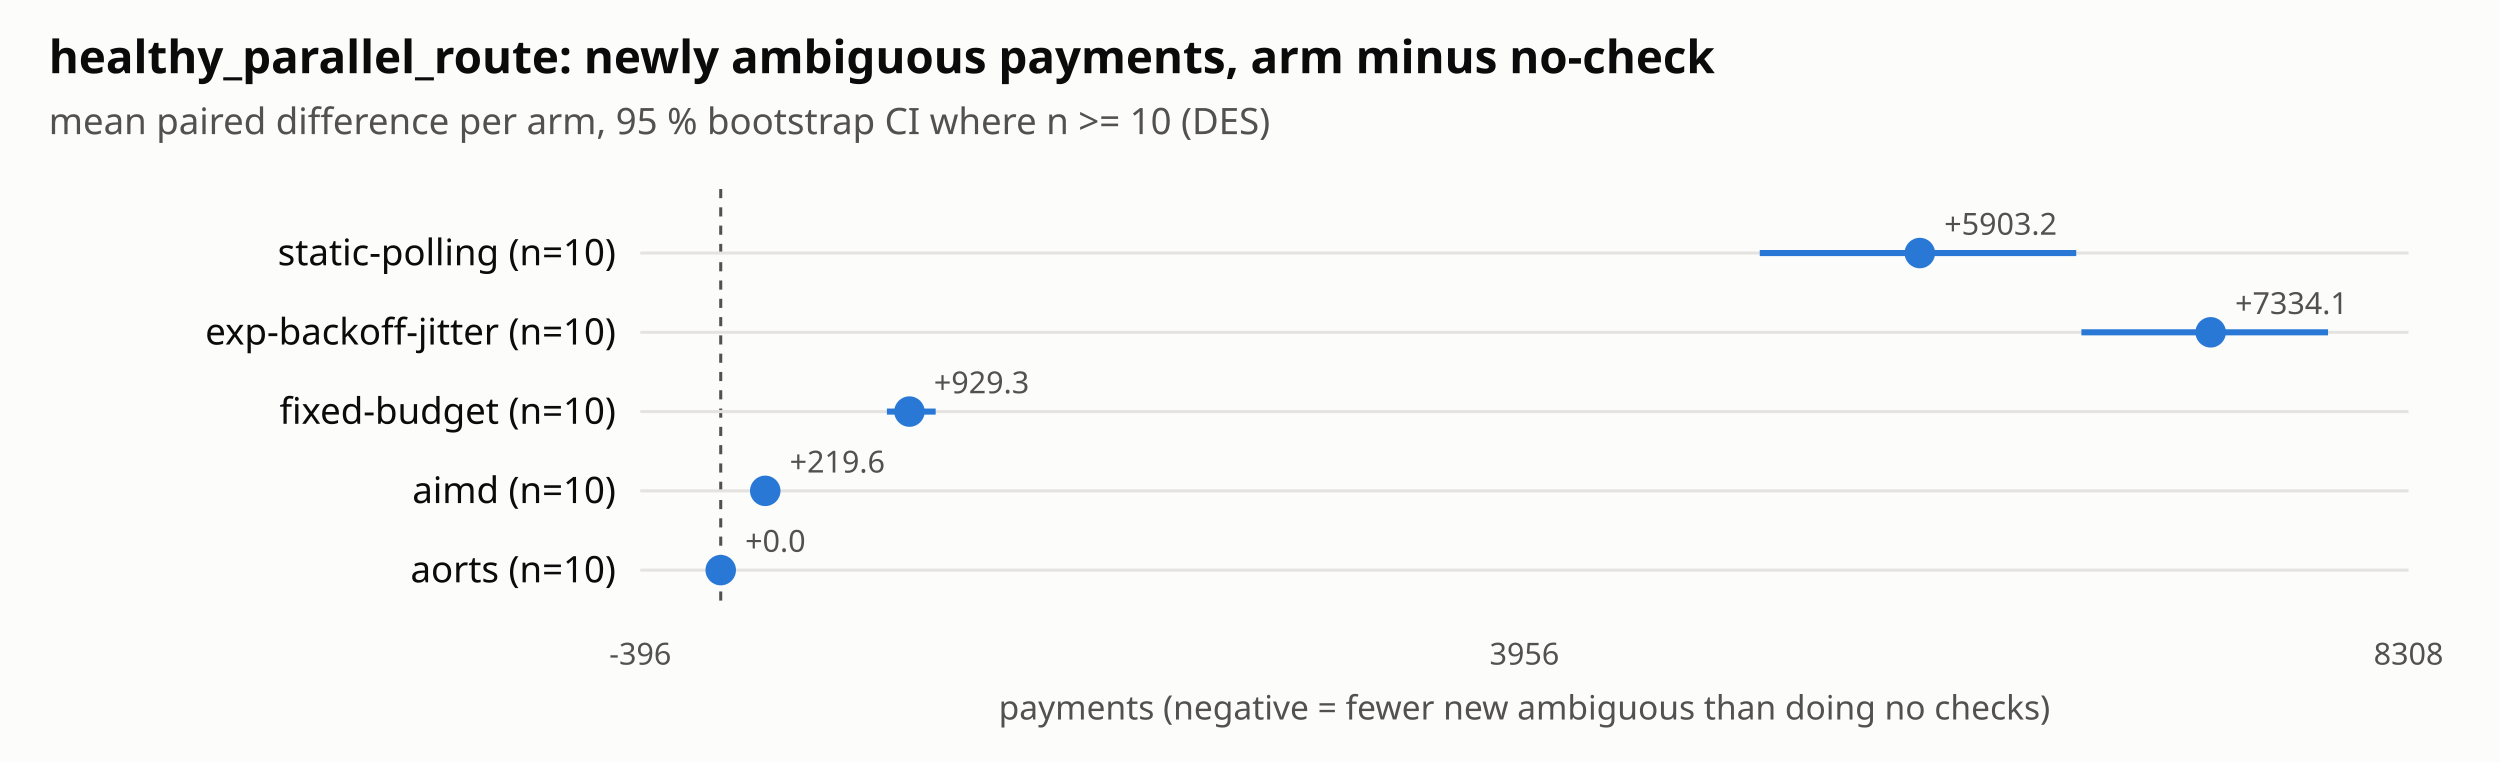
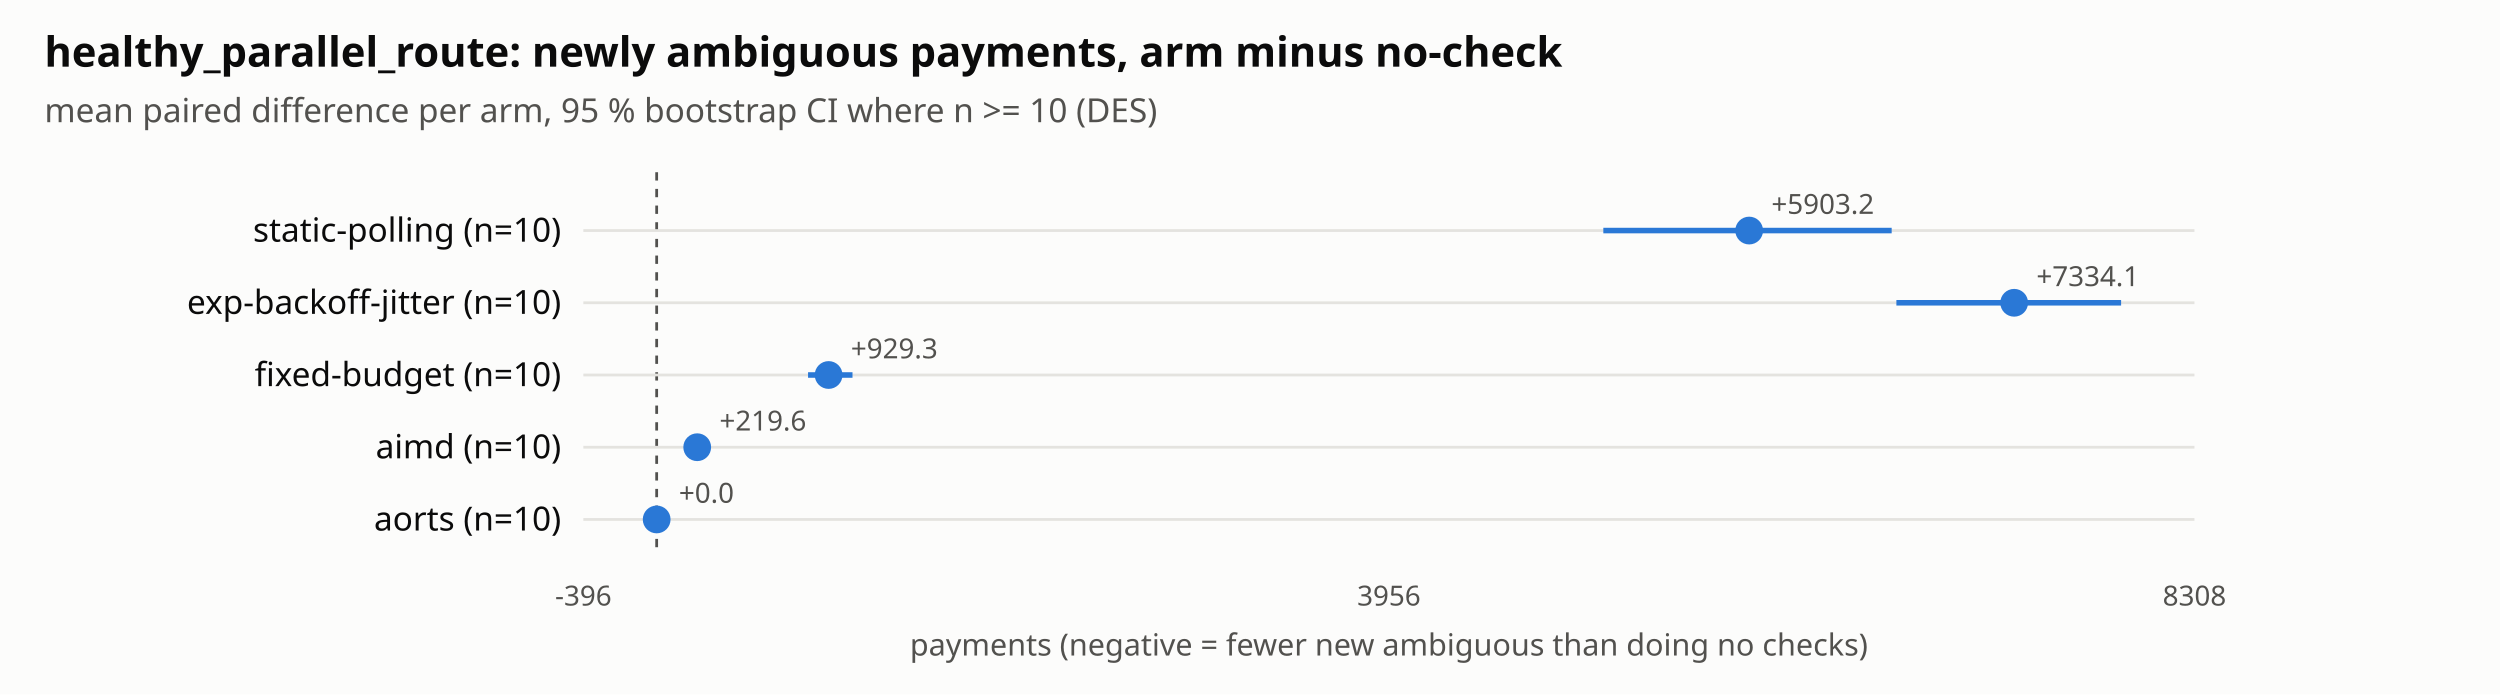
- <svg xmlns="http://www.w3.org/2000/svg" width="820" height="250" viewBox="0 0 820 250" font-family="system-ui, sans-serif">
+ <svg xmlns="http://www.w3.org/2000/svg" width="900" height="250" viewBox="0 0 900 250" font-family="system-ui, sans-serif">
  <style>.bg{fill:#fcfcfb}.t{fill:#0b0b0b}.m{fill:#52514e}.g{stroke:#e4e3df}.z{stroke:#52514e}.d{fill:#2a78d6}.w{stroke:#2a78d6}@media (prefers-color-scheme: dark){.bg{fill:#1a1a19}.t{fill:#f0efec}.m{fill:#c3c2b7}.g{stroke:#3a3936}.z{stroke:#c3c2b7}.d{fill:#3987e5}.w{stroke:#3987e5}}</style>
-   <rect class="bg" width="820" height="250" />
+   <rect class="bg" width="900" height="250" />
  <text class="t" x="16" y="24" font-size="15" font-weight="600">healthy_parallel_route: newly ambiguous payments, arm minus no-check</text>
  <text class="m" x="16" y="44" font-size="12">mean paired difference per arm, 95 % bootstrap CI where n &gt;= 10 (DES)</text>
  <line class="z" x1="236.4" y1="62" x2="236.4" y2="200" stroke-dasharray="3 3" />
  <line class="g" x1="210" y1="83.0" x2="790" y2="83.0" />
  <text class="t" x="202" y="87.0" font-size="12" text-anchor="end">static-polling (n=10)</text>
  <line class="w" x1="577.2" y1="83.0" x2="681.0" y2="83.0" stroke-width="2" />
  <circle class="d" cx="629.7" cy="83.0" r="5" />
  <text class="m" x="637.7" y="77.0" font-size="10">+5903.2</text>
  <line class="g" x1="210" y1="109.0" x2="790" y2="109.0" />
  <text class="t" x="202" y="113.0" font-size="12" text-anchor="end">exp-backoff-jitter (n=10)</text>
  <line class="w" x1="682.7" y1="109.0" x2="763.6" y2="109.0" stroke-width="2" />
  <circle class="d" cx="725.1" cy="109.0" r="5" />
  <text class="m" x="733.1" y="103.0" font-size="10">+7334.1</text>
  <line class="g" x1="210" y1="135.0" x2="790" y2="135.0" />
  <text class="t" x="202" y="139.0" font-size="12" text-anchor="end">fixed-budget (n=10)</text>
  <line class="w" x1="290.9" y1="135.0" x2="306.9" y2="135.0" stroke-width="2" />
  <circle class="d" cx="298.3" cy="135.0" r="5" />
  <text class="m" x="306.3" y="129.0" font-size="10">+929.3</text>
  <line class="g" x1="210" y1="161.0" x2="790" y2="161.0" />
  <text class="t" x="202" y="165.0" font-size="12" text-anchor="end">aimd (n=10)</text>
  <line class="w" x1="249.0" y1="161.0" x2="253.0" y2="161.0" stroke-width="2" />
  <circle class="d" cx="251.0" cy="161.0" r="5" />
  <text class="m" x="259.0" y="155.0" font-size="10">+219.6</text>
  <line class="g" x1="210" y1="187.0" x2="790" y2="187.0" />
  <text class="t" x="202" y="191.0" font-size="12" text-anchor="end">aorts (n=10)</text>
  <circle class="d" cx="236.4" cy="187.0" r="5" />
  <text class="m" x="244.4" y="181.0" font-size="10">+0.0</text>
  <text class="m" x="210.0" y="218" font-size="10" text-anchor="middle">-396</text>
  <text class="m" x="500.0" y="218" font-size="10" text-anchor="middle">3956</text>
  <text class="m" x="790.0" y="218" font-size="10" text-anchor="middle">8308</text>
  <text class="m" x="500.0" y="236" font-size="11" text-anchor="middle">payments (negative = fewer new ambiguous than doing no checks)</text>
</svg>
